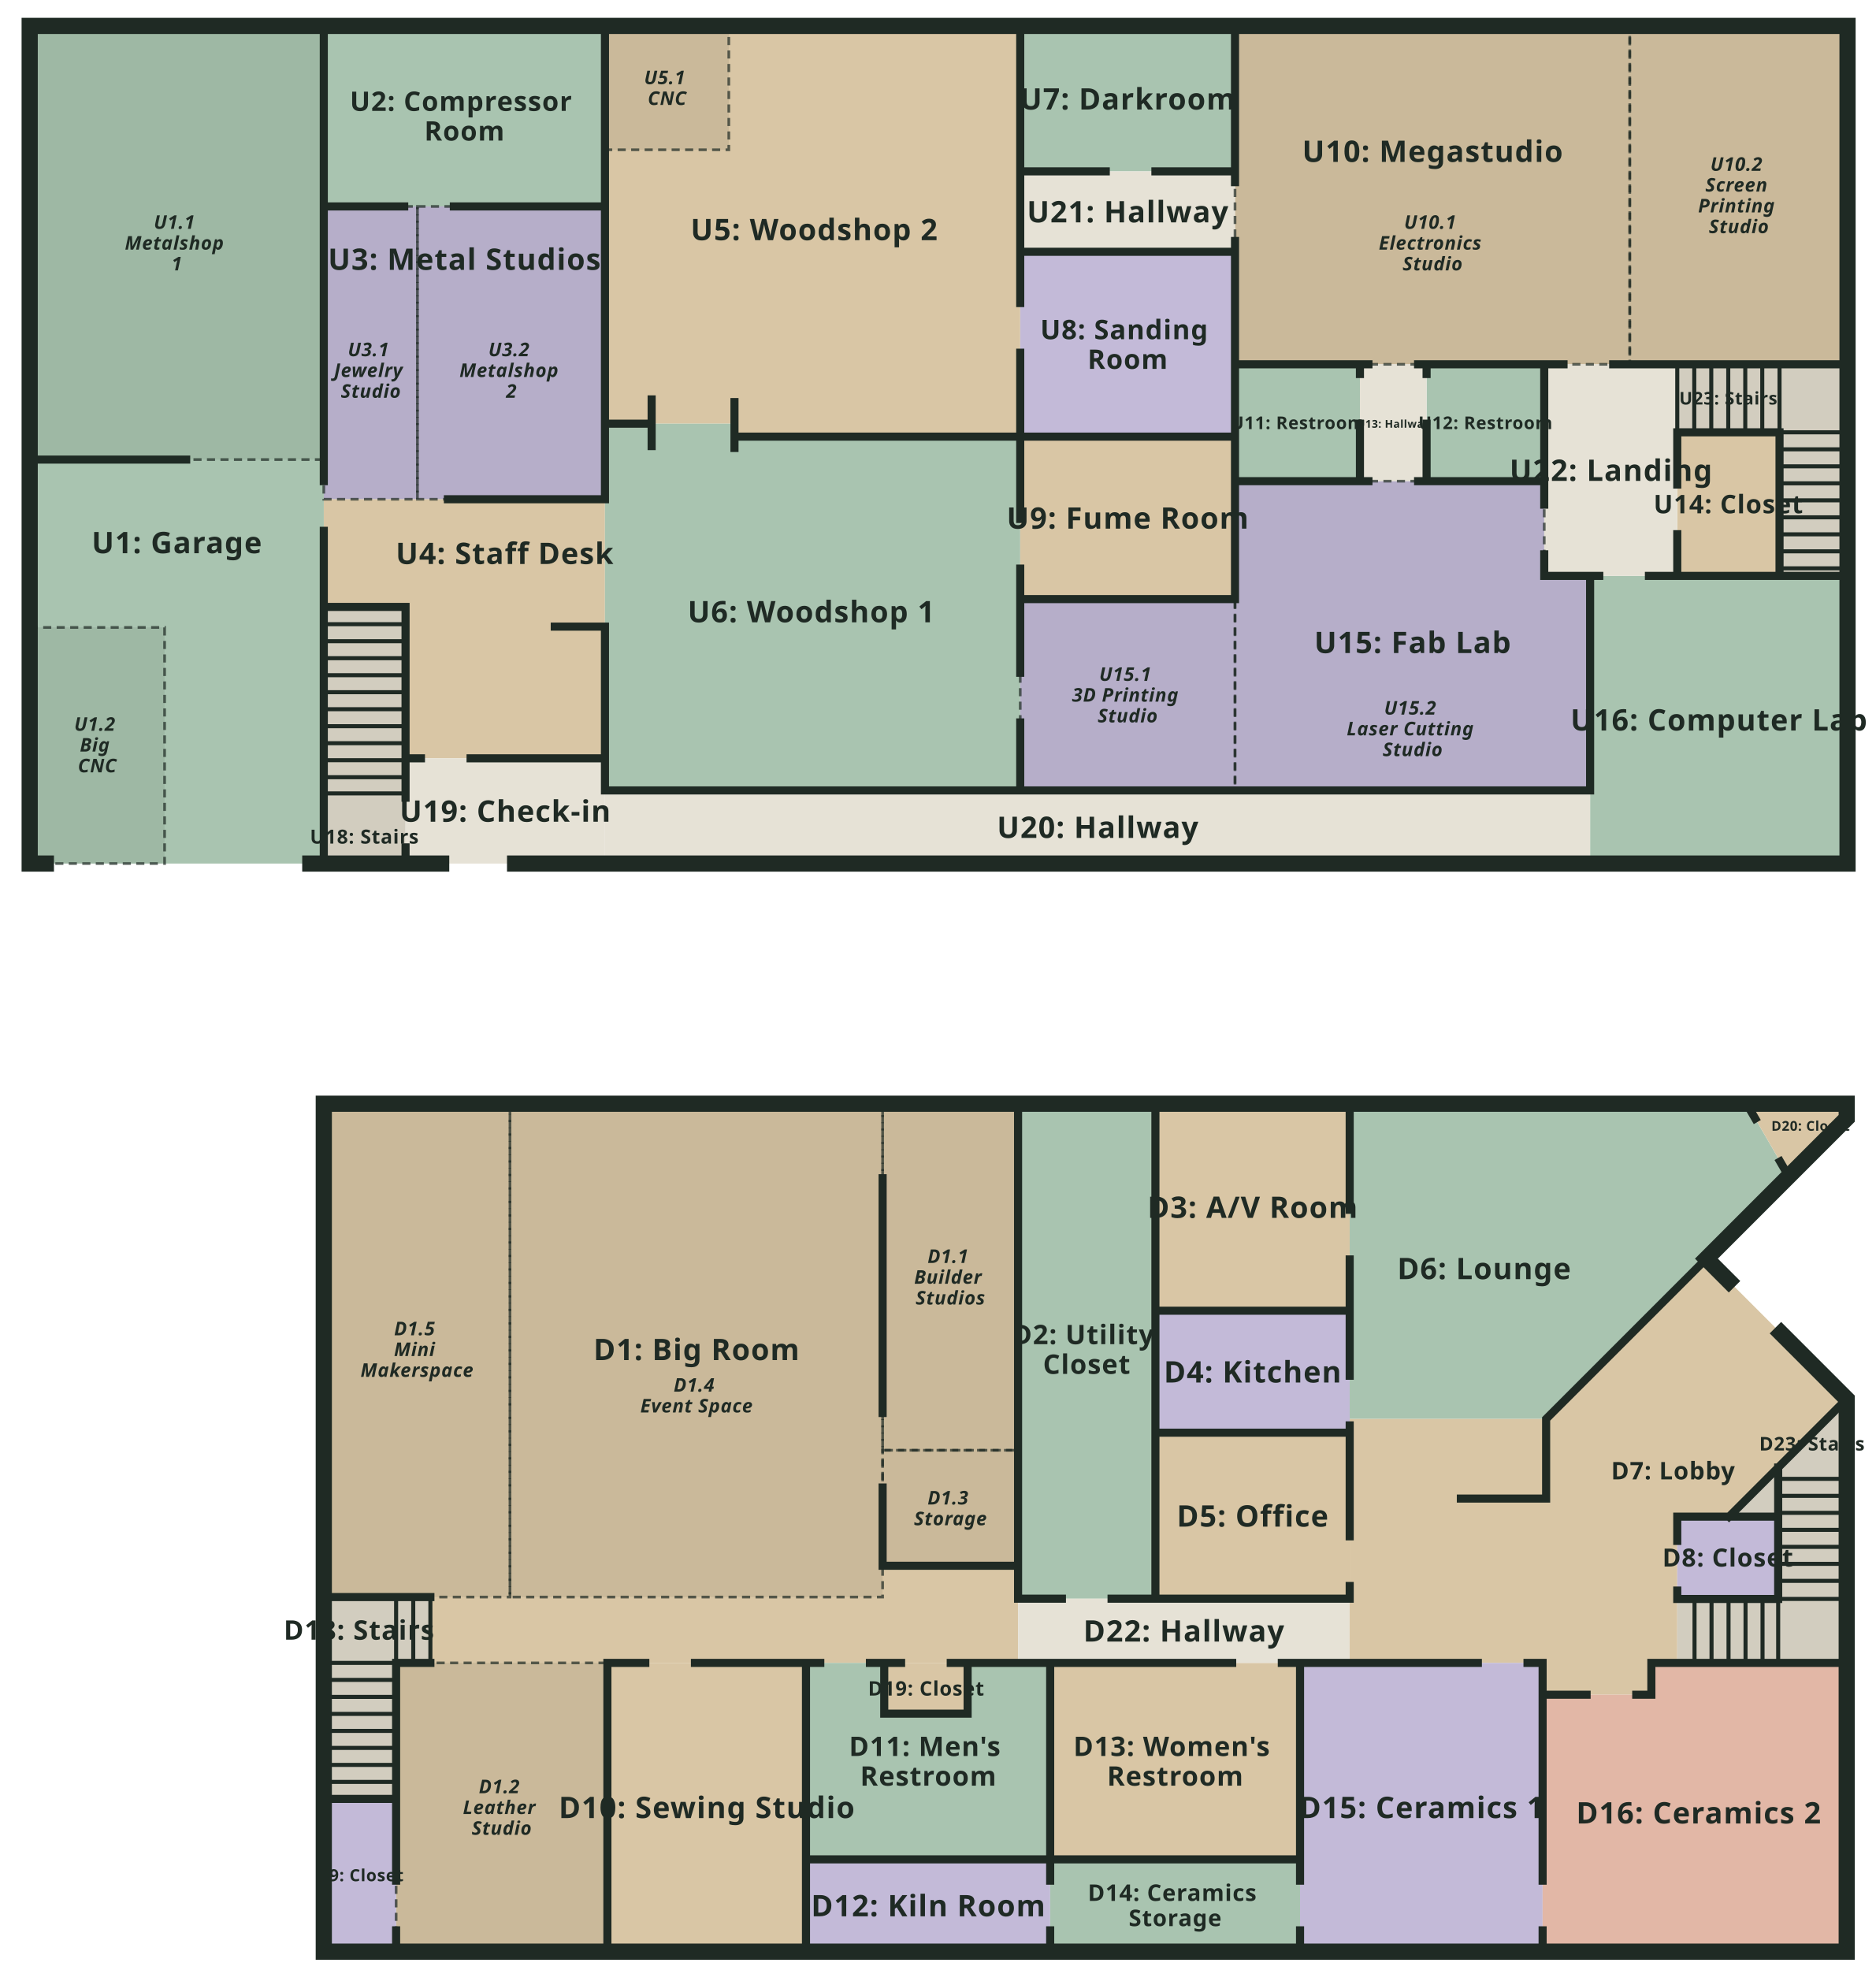
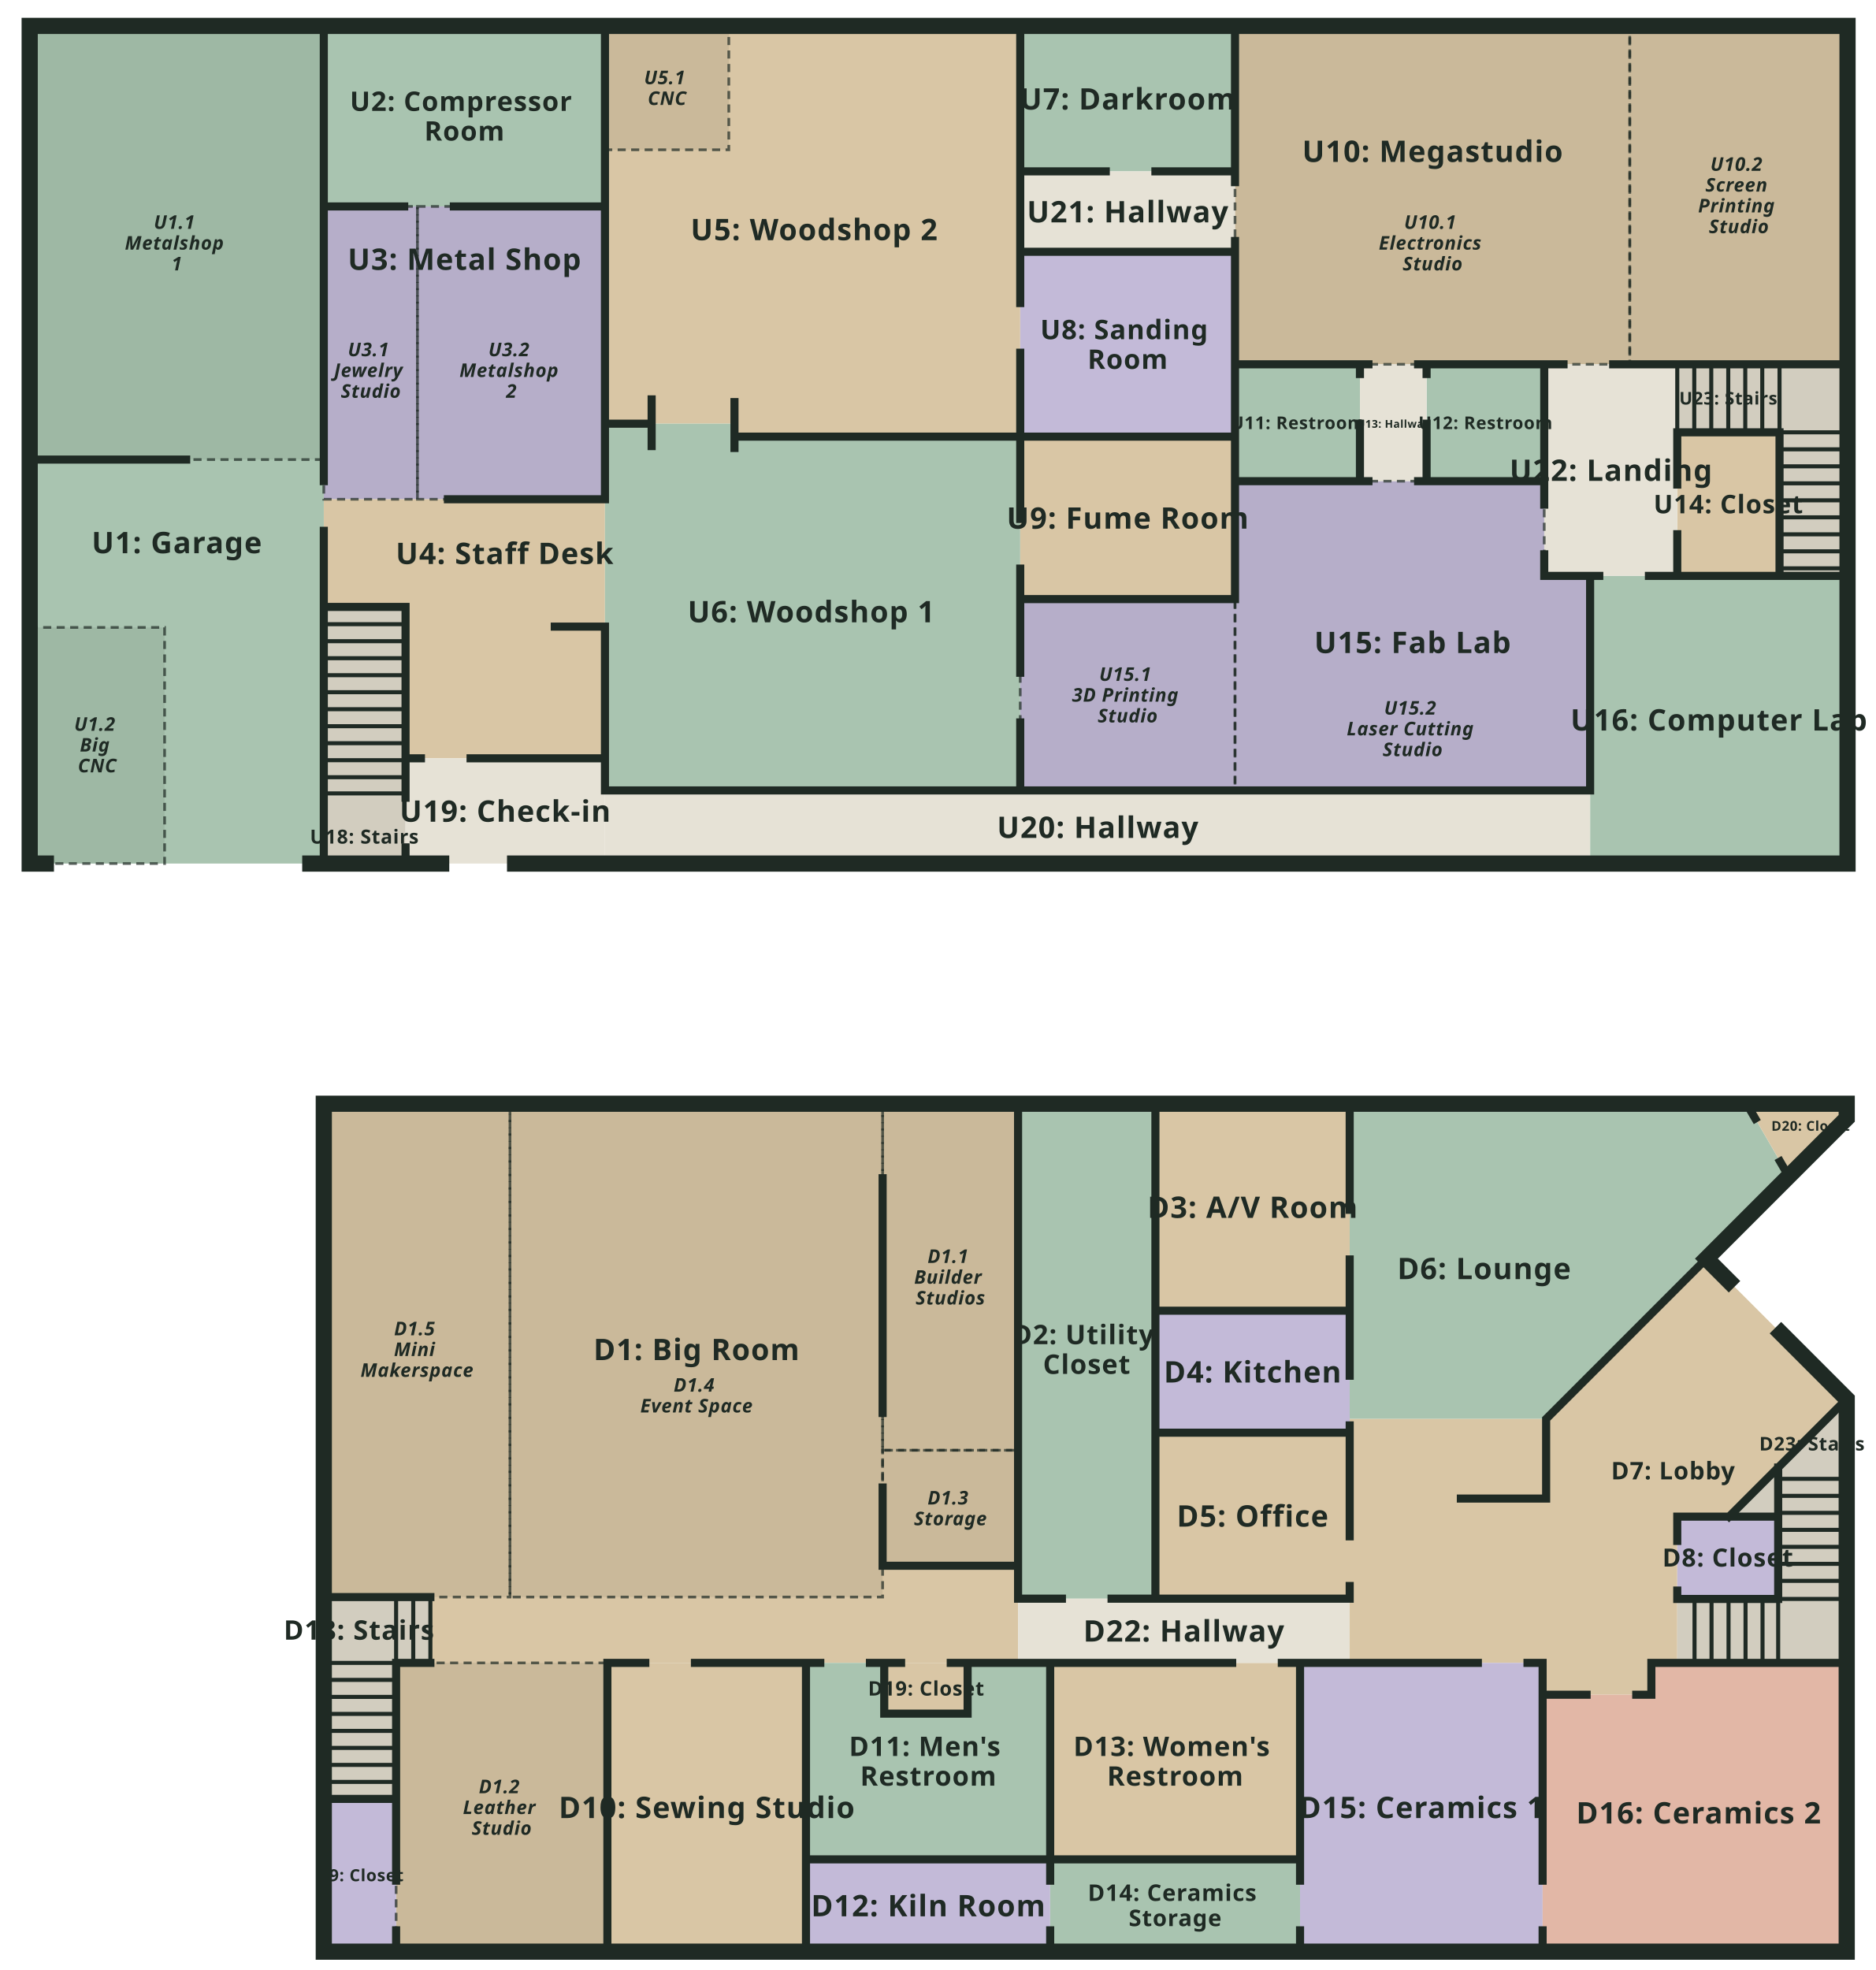
<svg xmlns="http://www.w3.org/2000/svg" viewBox="170 20 695 730">
  <g id="upstairs">
    <g id="up-rooms" stroke="none" fill-rule="evenodd">
      <path id="room-U1" fill="#a9c4b0" d="M181 29.6 L290 29.6 L290 340 L181 340 Z" />
      <path id="room-U2" fill="#a9c4b0" d="M290 29.6 L394.2 29.6 L394.2 96.5 L290 96.5 Z" />
      <path id="room-U3" fill="#c3bad8" d="M290 96.5 L394.2 96.5 L394.2 205 L290 205 Z" />
      <path id="room-U4" fill="#d9c6a5" d="M290 205 L394.2 205 L394.2 301 L320.3 301 L320.3 244.9 L290 244.9 Z" />
      <path id="room-U5" fill="#d9c6a5" d="M394.2 29.6 L548.1 29.6 L548.1 181.8 L442.2 181.8 L442.2 177 L394.2 177 Z" />
      <path id="room-U6" fill="#a9c4b0" d="M394.2 177 L442.2 177 L442.2 181.8 L548.1 181.8 L548.1 312.9 L394.2 312.9 Z" />
      <path id="room-U7" fill="#a9c4b0" d="M548.1 29.6 L627.7 29.6 L627.7 83.5 L548.1 83.5 Z" />
      <path id="room-U8" fill="#c3bad8" d="M548.1 113.3 L627.7 113.3 L627.7 181.8 L548.1 181.8 Z" />
      <path id="room-U9" fill="#d9c6a5" d="M548.1 181.8 L627.7 181.8 L627.7 242 L548.1 242 Z" />
      <path id="room-U15" fill="#c3bad8" d="M627.7 198.3 L742.3 198.3 L742.3 233.4 L759.3 233.4 L759.3 312.9 L548.1 312.9 L548.1 242 L627.7 242 Z" />
      <path id="room-U10" fill="#d9c6a5" d="M627.7 29.6 L854.7 29.6 L854.7 155 L627.7 155 Z" />
      <path id="room-U11" fill="#a9c4b0" d="M627.7 155 L674 155 L674 198.3 L627.7 198.3 Z" />
      <path id="room-U12" fill="#a9c4b0" d="M698.7 155 L742.3 155 L742.3 198.3 L698.7 198.3 Z" />
      <path id="room-U14" fill="#d9c6a5" d="M791.6 180.2 L829.5 180.2 L829.5 233.4 L791.6 233.4 Z" />
      <path id="room-U16" fill="#a9c4b0" d="M759.3 233.4 L854.7 233.4 L854.7 340 L759.3 340 Z" />
      <path id="room-U18" fill="#d2cdbf" d="M290 244.9 L320.3 244.9 L320.3 340 L290 340 Z" />
      <path id="room-U19" fill="#e6e2d6" d="M320.3 301 L394.2 301 L394.2 340 L320.3 340 Z" />
      <path id="room-U20" fill="#e6e2d6" d="M394.2 312.9 L759.3 312.9 L759.3 340 L394.2 340 Z" />
      <path id="room-U21" fill="#e6e2d6" d="M548.1 83.5 L627.7 83.5 L627.7 113.3 L548.1 113.3 Z" />
      <path id="room-U13" fill="#e6e2d6" d="M674 155 L698.7 155 L698.7 198.3 L674 198.3 Z" />
      <path id="room-U22" fill="#e6e2d6" d="M742.3 155 L791.6 155 L791.6 233.4 L742.3 233.4 Z" />
      <path id="room-U23" fill="#d2cdbf" d="M791.6 155 L854.7 155 L854.7 233.4 L829.5 233.4 L829.5 180.2 L791.6 180.2 Z" />
    </g>
    <g id="up-zones" fill="#1f2a24" fill-opacity="0.08" stroke="#1f2a24" stroke-width="1" stroke-dasharray="3 2" stroke-opacity="0.7">
      <path id="zone-U1.1" data-room="U1" d="M181 29.6 L290 29.6 L290 190.3 L181 190.3 Z" />
      <path id="zone-U1.2" data-room="U1" d="M181 252.5 L231 252.5 L231 340 L181 340 Z" />
      <path id="zone-U5.1" data-room="U5" d="M394.2 29.6 L440.1 29.6 L440.1 75.5 L394.2 75.5 Z" />
      <path id="zone-U10.1" data-room="U10" d="M627.7 29.6 L774 29.6 L774 155 L627.7 155 Z" />
      <path id="zone-U10.2" data-room="U10" d="M774 29.6 L854.7 29.6 L854.7 155 L774 155 Z" />
      <path id="zone-U15.1" data-room="U15" d="M548.1 242 L627.7 242 L627.7 312.9 L548.1 312.9 Z" />
      <path id="zone-U15.2" data-room="U15" d="M627.7 198.3 L742.3 198.3 L742.3 233.4 L759.3 233.4 L759.3 312.9 L627.7 312.9 Z" />
      <path id="zone-U3.1" data-room="U3" d="M290 96.5 L324.7 96.5 L324.7 205 L290 205 Z" />
      <path id="zone-U3.2" data-room="U3" d="M324.7 96.5 L394.2 96.5 L394.2 205 L324.7 205 Z" />
    </g>
    <g id="up-walls" fill="none" stroke="#1f2a24" stroke-linecap="square">
      <path id="up-exterior" stroke-width="6" d="M333.5 340 H285 M187 340 H181 V29.6 H854.7 V340 H360.9" />
      <path id="up-interior" stroke-width="3" d="M181 190.3 H239 M290 29.6 V198.3 M290 216.7 V340 M290 244.9 H320.3 V315.6 M320.3 334 V340 M290 96.5 H319.8 M338.2 96.5 H394.2 M394.2 29.6 V205 H336 M375.6 252.2 H394.2 V312.9 M320.3 301 H326 M344.4 301 H394.2 M394.2 312.9 H759.3 M442.2 181.8 H627.7 M442.2 169 V186 M394.2 177 H411.5 M411.5 168 V185.3 M548.1 29.6 V132.3 M548.1 150.7 V212.3 M548.1 230.7 V269.3 M548.1 287.7 V312.9 M548.1 83.5 H579.8 M598.2 83.5 H627.7 M627.7 29.6 V87.5 M627.7 109.3 V242 M548.1 113.3 H627.7 M548.1 242 H627.7 M627.7 155 H677.15 M627.7 198.3 H677.15 M674 155 V158.6 M674 177 V198.3 M695.55 155 H749.45 M742.3 155 V207 M695.55 198.3 H742.3 M698.7 155 V158.6 M698.7 177 V198.3 M742.3 225.4 V233.4 H762.7 M759.3 233.4 V312.9 M767.85 155 H854.7 M791.6 180.2 V199.55 M791.6 217.95 V233.4 M791.6 180.2 H829.5 V233.4 M781.1 233.4 H854.7" />
      <path id="up-stairs" stroke-width="1.5" d="M290 245 H320.3 V314 H290 Z M290 251.3 H320.3 M290 257.6 H320.3 M290 263.9 H320.3 M290 270.2 H320.3 M290 276.5 H320.3 M290 282.8 H320.3 M290 289.1 H320.3 M290 295.4 H320.3 M290 301.7 H320.3 M290 308 H320.3 M791.6 155 H829.5 V180.2 H791.6 Z M797.9 155 V180.2 M804.2 155 V180.2 M810.5 155 V180.2 M816.8 155 V180.2 M823.1 155 V180.2 M829.5 180.2 H854.7 V233.4 H829.5 Z M829.5 186.5 H854.7 M829.5 192.8 H854.7 M829.5 199.1 H854.7 M829.5 205.4 H854.7 M829.5 211.7 H854.7 M829.5 218 H854.7 M829.5 224.3 H854.7 M829.5 230.6 H854.7" />
    </g>
    <g id="up-room-labels" stroke="none" fill="#1f2a24" font-family="'Archivo Narrow', sans-serif" font-weight="600" text-anchor="middle" letter-spacing="0.03em" style="text-transform:uppercase">
      <text id="label-U1" x="235.5" y="225" font-size="11">
        <tspan x="235.5" dy="0">U1: Garage</tspan>
      </text>
      <text id="label-U2" x="342.1" y="61.1" font-size="10">
        <tspan x="342.1" dy="0">U2: Compressor</tspan>
        <tspan x="342.1" dy="11.00">Room</tspan>
      </text>
      <text id="label-U3" x="342.1" y="120" font-size="11">
-         <tspan x="342.1" dy="0">U3: Metal Studios</tspan>
+         <tspan x="342.1" dy="0">U3: Metal Shop</tspan>
      </text>
      <text id="label-U4" x="357" y="229.0" font-size="11">
        <tspan x="357" dy="0">U4: Staff Desk</tspan>
      </text>
      <text id="label-U5" x="471.7" y="109.0" font-size="11">
        <tspan x="471.7" dy="0">U5: Woodshop 2</tspan>
      </text>
      <text id="label-U6" x="470.6" y="250.6" font-size="11">
        <tspan x="470.6" dy="0">U6: Woodshop 1</tspan>
      </text>
      <text id="label-U7" x="587.9" y="60.6" font-size="11">
        <tspan x="587.9" dy="0">U7: Darkroom</tspan>
      </text>
      <text id="label-U8" x="587.9" y="145.7" font-size="10">
        <tspan x="587.9" dy="0">U8: Sanding</tspan>
        <tspan x="587.9" dy="11.00">Room</tspan>
      </text>
      <text id="label-U9" x="587.9" y="215.9" font-size="11">
        <tspan x="587.9" dy="0">U9: Fume Room</tspan>
      </text>
      <text id="label-U15" x="693.5" y="262" font-size="11">
        <tspan x="693.5" dy="0">U15: Fab Lab</tspan>
      </text>
      <text id="label-U10" x="700.9" y="80" font-size="11">
        <tspan x="700.9" dy="0">U10: Megastudio</tspan>
      </text>
      <text id="label-U11" x="650.9" y="179.0" font-size="6.5">
        <tspan x="650.9" dy="0">U11: Restroom</tspan>
      </text>
      <text id="label-U12" x="720.5" y="179.0" font-size="6.5">
        <tspan x="720.5" dy="0">U12: Restroom</tspan>
      </text>
      <text id="label-U14" x="810.5" y="210.2" font-size="9.5">
        <tspan x="810.5" dy="0">U14: Closet</tspan>
      </text>
      <text id="label-U16" x="807" y="290.7" font-size="11">
        <tspan x="807" dy="0">U16: Computer Lab</tspan>
      </text>
      <text id="label-U18" x="305" y="332.6" font-size="7.2">
        <tspan x="305" dy="0">U18: Stairs</tspan>
      </text>
      <text id="label-U19" x="357.2" y="324.5" font-size="11">
        <tspan x="357.2" dy="0">U19: Check-in</tspan>
      </text>
      <text id="label-U20" x="576.8" y="330.5" font-size="11">
        <tspan x="576.8" dy="0">U20: Hallway</tspan>
      </text>
      <text id="label-U21" x="587.9" y="102.4" font-size="11">
        <tspan x="587.9" dy="0">U21: Hallway</tspan>
      </text>
      <text id="label-U22" x="767" y="198.2" font-size="11">
        <tspan x="767" dy="0">U22: Landing</tspan>
      </text>
      <text id="label-U23" x="810.5" y="169.9" font-size="6.5">
        <tspan x="810.5" dy="0">U23: Stairs</tspan>
      </text>
      <text id="label-U13" x="686.4" y="178.5" font-size="4">
        <tspan x="686.4" dy="0">U13: Hallway</tspan>
      </text>
    </g>
    <g id="up-zone-labels" stroke="none" fill="#1f2a24" font-family="'Archivo Narrow', sans-serif" font-weight="600" font-style="italic" text-anchor="middle" letter-spacing="0.03em" style="text-transform:uppercase">
      <text id="zlabel-U1.1" x="235.5" y="104.8" font-size="7">
        <tspan x="235.5" dy="0">U1.1</tspan>
        <tspan x="235.5" dy="7.70">Metalshop</tspan>
        <tspan x="235.5" dy="7.70">1</tspan>
      </text>
      <text id="zlabel-U1.2" x="206" y="290.8" font-size="7">
        <tspan x="206" dy="0">U1.2</tspan>
        <tspan x="206" dy="7.7">Big</tspan>
        <tspan x="206" dy="7.7">CNC</tspan>
      </text>
      <text id="zlabel-U5.1" x="417.2" y="51.2" font-size="7">
        <tspan x="417.2" dy="0">U5.1</tspan>
        <tspan x="417.2" dy="7.7">CNC</tspan>
      </text>
      <text id="zlabel-U10.1" x="700.9" y="104.8" font-size="7">
        <tspan x="700.9" dy="0">U10.1</tspan>
        <tspan x="700.9" dy="7.7">Electronics</tspan>
        <tspan x="700.9" dy="7.7">Studio</tspan>
      </text>
      <text id="zlabel-U10.2" x="814.4" y="83.3" font-size="7">
        <tspan x="814.4" dy="0">U10.2</tspan>
        <tspan x="814.4" dy="7.7">Screen</tspan>
        <tspan x="814.4" dy="7.7">Printing</tspan>
        <tspan x="814.4" dy="7.7">Studio</tspan>
      </text>
      <text id="zlabel-U15.1" x="587.9" y="272.3" font-size="7">
        <tspan x="587.9" dy="0">U15.1</tspan>
        <tspan x="587.9" dy="7.7">3D Printing</tspan>
        <tspan x="587.9" dy="7.7">Studio</tspan>
      </text>
      <text id="zlabel-U15.2" x="693.5" y="284.8" font-size="7">
        <tspan x="693.5" dy="0">U15.2</tspan>
        <tspan x="693.5" dy="7.7">Laser Cutting</tspan>
        <tspan x="693.5" dy="7.7">Studio</tspan>
      </text>
      <text id="zlabel-U3.1" x="307.4" y="152" font-size="7">
        <tspan x="307.4" dy="0">U3.1</tspan>
        <tspan x="307.4" dy="7.70">Jewelry</tspan>
        <tspan x="307.4" dy="7.70">Studio</tspan>
      </text>
      <text id="zlabel-U3.2" x="359.5" y="152" font-size="7">
        <tspan x="359.5" dy="0">U3.2</tspan>
        <tspan x="359.5" dy="7.70">Metalshop</tspan>
        <tspan x="359.5" dy="7.70">2</tspan>
      </text>
    </g>
  </g>
  <g id="downstairs" transform="translate(0 50)">
    <g id="down-rooms" stroke="none" fill-rule="evenodd">
      <path id="room-D1" fill="#d9c6a5" d="M290 379 L547.3 379 L547.3 586.2 L395.1 586.2 L395.1 693.2 L316.8 693.2 L316.8 586.2 L329.5 586.2 L329.5 562.4 L290 562.4 Z" />
      <path id="room-D2" fill="#a9c4b0" d="M547.3 379 L598.2 379 L598.2 562.4 L547.3 562.4 Z" />
      <path id="room-D3" fill="#d9c6a5" d="M598.2 379 L670.2 379 L670.2 455.7 L598.2 455.7 Z" />
      <path id="room-D4" fill="#c3bad8" d="M598.2 455.7 L670.2 455.7 L670.2 500.9 L598.2 500.9 Z" />
      <path id="room-D5" fill="#d9c6a5" d="M598.2 500.9 L670.2 500.9 L670.2 562.4 L598.2 562.4 Z" />
      <path id="room-D6" fill="#a9c4b0" d="M670.2 379 L817.3 379 L832.9 405.9 L802.4 436.4 L743 495.8 L670.2 495.8 Z" />
      <path id="room-D7" fill="#d9c6a5" d="M802.4 436.4 L854.4 488.4 L810.8 532 L791.6 532 L791.6 586.2 L782 586.2 L782 598 L741.7 598 L741.7 586.2 L670.2 586.2 L670.2 495.8 L743 495.8 Z" />
      <path id="room-D20" fill="#d9c6a5" d="M817.3 379 L854.4 379 L854.4 384.4 L832.9 405.9 Z" />
      <path id="room-D8" fill="#c3bad8" d="M791.6 532 L829 532 L829 562.5 L791.6 562.5 Z" />
      <path id="room-D9" fill="#c3bad8" d="M290 636.6 L316.8 636.6 L316.8 693.2 L290 693.2 Z" />
      <path id="room-D10" fill="#d9c6a5" d="M395.1 586.2 L468.7 586.2 L468.7 693.2 L395.1 693.2 Z" />
      <path id="room-D11" fill="#a9c4b0" d="M468.7 586.2 L497.7 586.2 L497.7 605 L528.6 605 L528.6 586.2 L559.2 586.2 L559.2 659 L468.7 659 Z" />
      <path id="room-D19" fill="#d9c6a5" d="M497.7 586.2 L528.6 586.2 L528.6 605 L497.7 605 Z" />
      <path id="room-D12" fill="#c3bad8" d="M468.7 659 L559.2 659 L559.2 693.2 L468.7 693.2 Z" />
      <path id="room-D13" fill="#d9c6a5" d="M559.2 586.2 L651.8 586.2 L651.8 659 L559.2 659 Z" />
      <path id="room-D14" fill="#a9c4b0" d="M559.2 659 L651.8 659 L651.8 693.2 L559.2 693.2 Z" />
      <path id="room-D15" fill="#c3bad8" d="M651.8 586.2 L741.7 586.2 L741.7 693.2 L651.8 693.2 Z" />
      <path id="room-D16" fill="#e2b7a6" d="M741.7 598 L782 598 L782 586.2 L854.4 586.2 L854.4 693.2 L741.7 693.2 Z" />
      <path id="room-D18" fill="#d2cdbf" d="M290 561.8 L329.5 561.8 L329.5 586.2 L316.8 586.2 L316.8 636.6 L290 636.6 Z" />
      <path id="room-D22" fill="#e6e2d6" d="M547.3 562.4 L670.2 562.4 L670.2 586.2 L547.3 586.2 Z" />
      <path id="room-D23" fill="#d2cdbf" d="M810.8 532 L854.4 488.4 L854.4 586.2 L791.6 586.2 L791.6 562.5 L829 562.5 L829 532 Z" />
    </g>
    <g id="down-zones" fill="#1f2a24" fill-opacity="0.08" stroke="#1f2a24" stroke-width="1" stroke-dasharray="3 2" stroke-opacity="0.7">
      <path id="zone-D1.1" data-room="D1" d="M497.1 379 L547.3 379 L547.3 507.4 L497.1 507.4 Z" />
      <path id="zone-D1.3" data-room="D1" d="M497.1 507.4 L547.3 507.4 L547.3 550.2 L497.1 550.2 Z" />
      <path id="zone-D1.2" data-room="D1" d="M316.8 586.2 L395.1 586.2 L395.1 693.2 L316.8 693.2 Z" />
      <path id="zone-D1.4" data-room="D1" d="M359 379 L497.1 379 L497.1 561.8 L359 561.8 Z" />
      <path id="zone-D1.5" data-room="D1" d="M290 379 L359 379 L359 561.8 L290 561.8 Z" />
    </g>
    <g id="down-walls" fill="none" stroke="#1f2a24" stroke-linecap="square">
      <path id="down-exterior" stroke-width="6" d="M290 379 H854.4 V384.4 L802.4 436.4 L810.7 444.7 M830.1 464.1 L854.4 488.4 V693.2 H290 V379" />
      <path id="down-interior" stroke-width="3" d="M547.3 379 V562.4 H563.55 M497.1 406.6 V493.6 M497.1 521.2 V550.2 H547.3 M581.95 562.4 H670.2 M598.2 379 V562.4 M598.2 455.7 H670.2 M598.2 500.9 H670.2 M670.2 379 V418.3 M670.2 436.7 V479.8 M670.2 498.2 V539.3 M670.2 557.7 V562.4 M290 561.8 H329.5 M290 636.6 H316.8 M316.8 586.2 H329.5 M395.1 586.2 H409.15 M427.55 586.2 H474 M492.4 586.2 H503.95 M497.7 586.2 V605 H528.6 V586.2 M522.35 586.2 H626.65 M645.05 586.2 H717.7 M736.1 586.2 H741.7 M741.7 598 H758 M776.4 598 H782 V586.2 H854.4 M316.8 586.2 V666.9 M316.8 685.3 V693.2 M395.1 586.2 V693.2 M468.7 586.2 V693.2 M559.2 586.2 V666.9 M559.2 685.3 V693.2 M468.7 659 H651.8 M651.8 586.2 V666.9 M651.8 685.3 V693.2 M741.7 586.2 V666.9 M741.7 685.3 V693.2 M802.4 436.4 L743 495.8 V525.3 H711.4 M817.3 379 L820.5 384.5 M829.7 400.4 L832.9 405.9 M854.4 488.4 L810.8 532 M791.6 541 V532 H827.6 M791.6 559.4 V562.5 M791.6 562.5 H829 M829 513.8 V562.5" />
      <path id="down-stairs" stroke-width="1.5" d="M290 586.2 H316.8 V636.6 H290 Z M290 592.5 H316.8 M290 598.8 H316.8 M290 605.1 H316.8 M290 611.4 H316.8 M290 617.7 H316.8 M290 624 H316.8 M290 630.3 H316.8 M316.8 561.8 H329.5 V586.2 H316.8 Z M323.15 561.8 V586.2 M829 518 H854.4 V562.5 H829 Z M829 524.3 H854.4 M829 530.6 H854.4 M829 536.9 H854.4 M829 543.2 H854.4 M829 549.5 H854.4 M829 555.8 H854.4 M798 562.5 H829 V586.2 H798 Z M804.3 562.5 V586.2 M810.6 562.5 V586.2 M816.9 562.5 V586.2 M823.2 562.5 V586.2" />
    </g>
    <g id="down-room-labels" stroke="none" fill="#1f2a24" font-family="'Archivo Narrow', sans-serif" font-weight="600" text-anchor="middle" letter-spacing="0.03em" style="text-transform:uppercase">
      <text id="label-D1" x="428.1" y="474.0" font-size="11">
        <tspan x="428.1" dy="0">D1: Big Room</tspan>
      </text>
      <text id="label-D2" x="572.7" y="468.1" font-size="10">
        <tspan x="572.7" dy="0">D2: Utility</tspan>
        <tspan x="572.7" dy="11.00">Closet</tspan>
      </text>
      <text id="label-D3" x="634.2" y="421.3" font-size="11">
        <tspan x="634.2" dy="0">D3: A/V Room</tspan>
      </text>
      <text id="label-D4" x="634.2" y="482.3" font-size="11">
        <tspan x="634.2" dy="0">D4: Kitchen</tspan>
      </text>
      <text id="label-D5" x="634.2" y="535.7" font-size="11">
        <tspan x="634.2" dy="0">D5: Office</tspan>
      </text>
      <text id="label-D6" x="720" y="444.0" font-size="11">
        <tspan x="720" dy="0">D6: Lounge</tspan>
      </text>
      <text id="label-D8" x="810.3" y="550.5" font-size="9.3">
        <tspan x="810.3" dy="0">D8: Closet</tspan>
      </text>
      <text id="label-D9" x="303.4" y="667.1" font-size="6.2">
        <tspan x="303.4" dy="0">D9: Closet</tspan>
      </text>
      <text id="label-D10" x="431.9" y="643.7" font-size="11">
        <tspan x="431.9" dy="0">D10: Sewing Studio</tspan>
      </text>
      <text id="label-D11" x="514" y="620.7" font-size="10">
        <tspan x="514" dy="0">D11: Men's</tspan>
        <tspan x="514" dy="11.00">Restroom</tspan>
      </text>
      <text id="label-D19" x="513.2" y="598.3" font-size="7.4">
        <tspan x="513.2" dy="0">D19: Closet</tspan>
      </text>
      <text id="label-D12" x="514" y="680.1" font-size="11">
        <tspan x="514" dy="0">D12: Kiln Room</tspan>
      </text>
      <text id="label-D13" x="605.5" y="620.7" font-size="10">
        <tspan x="605.5" dy="0">D13: Women's</tspan>
        <tspan x="605.5" dy="11.00">Restroom</tspan>
      </text>
      <text id="label-D14" x="605.5" y="674.4" font-size="8.5">
        <tspan x="605.5" dy="0">D14: Ceramics</tspan>
        <tspan x="605.5" dy="9.35">Storage</tspan>
      </text>
      <text id="label-D15" x="696.8" y="643.7" font-size="11">
        <tspan x="696.8" dy="0">D15: Ceramics 1</tspan>
      </text>
      <text id="label-D16" x="799.5" y="645.7" font-size="11">
        <tspan x="799.5" dy="0">D16: Ceramics 2</tspan>
      </text>
      <text id="label-D18" x="303" y="577.6" font-size="10">
        <tspan x="303" dy="0">D18: Stairs</tspan>
      </text>
      <text id="label-D22" x="608.7" y="578.3" font-size="11">
        <tspan x="608.7" dy="0">D22: Hallway</tspan>
      </text>
      <text id="label-D23" x="841.5" y="507.5" font-size="7">
        <tspan x="841.5" dy="0">D23: Stairs</tspan>
      </text>
      <text id="label-D20" x="841" y="389" font-size="5">
        <tspan x="841" dy="0">D20: Closet</tspan>
      </text>
      <text id="label-D7" x="790" y="518.2" font-size="9">
        <tspan x="790" dy="0">D7: Lobby</tspan>
      </text>
    </g>
    <g id="down-zone-labels" stroke="none" fill="#1f2a24" font-family="'Archivo Narrow', sans-serif" font-weight="600" font-style="italic" text-anchor="middle" letter-spacing="0.03em" style="text-transform:uppercase">
      <text id="zlabel-D1.1" x="522.2" y="438.0" font-size="7">
        <tspan x="522.2" dy="0">D1.1</tspan>
        <tspan x="522.2" dy="7.70">Builder</tspan>
        <tspan x="522.2" dy="7.70">Studios</tspan>
      </text>
      <text id="zlabel-D1.3" x="522.2" y="527.5" font-size="7">
        <tspan x="522.2" dy="0">D1.3</tspan>
        <tspan x="522.2" dy="7.70">Storage</tspan>
      </text>
      <text id="zlabel-D1.2" x="355.9" y="634.5" font-size="7">
        <tspan x="355.9" dy="0">D1.2</tspan>
        <tspan x="355.9" dy="7.7">Leather</tspan>
        <tspan x="355.9" dy="7.7">Studio</tspan>
      </text>
      <text id="zlabel-D1.4" x="428.1" y="485.7" font-size="7">
        <tspan x="428.1" dy="0">D1.4</tspan>
        <tspan x="428.1" dy="7.7">Event Space</tspan>
      </text>
      <text id="zlabel-D1.5" x="324.5" y="464.8" font-size="7">
        <tspan x="324.5" dy="0">D1.5</tspan>
        <tspan x="324.5" dy="7.7">Mini</tspan>
        <tspan x="324.5" dy="7.7">Makerspace</tspan>
      </text>
    </g>
  </g>
</svg>
